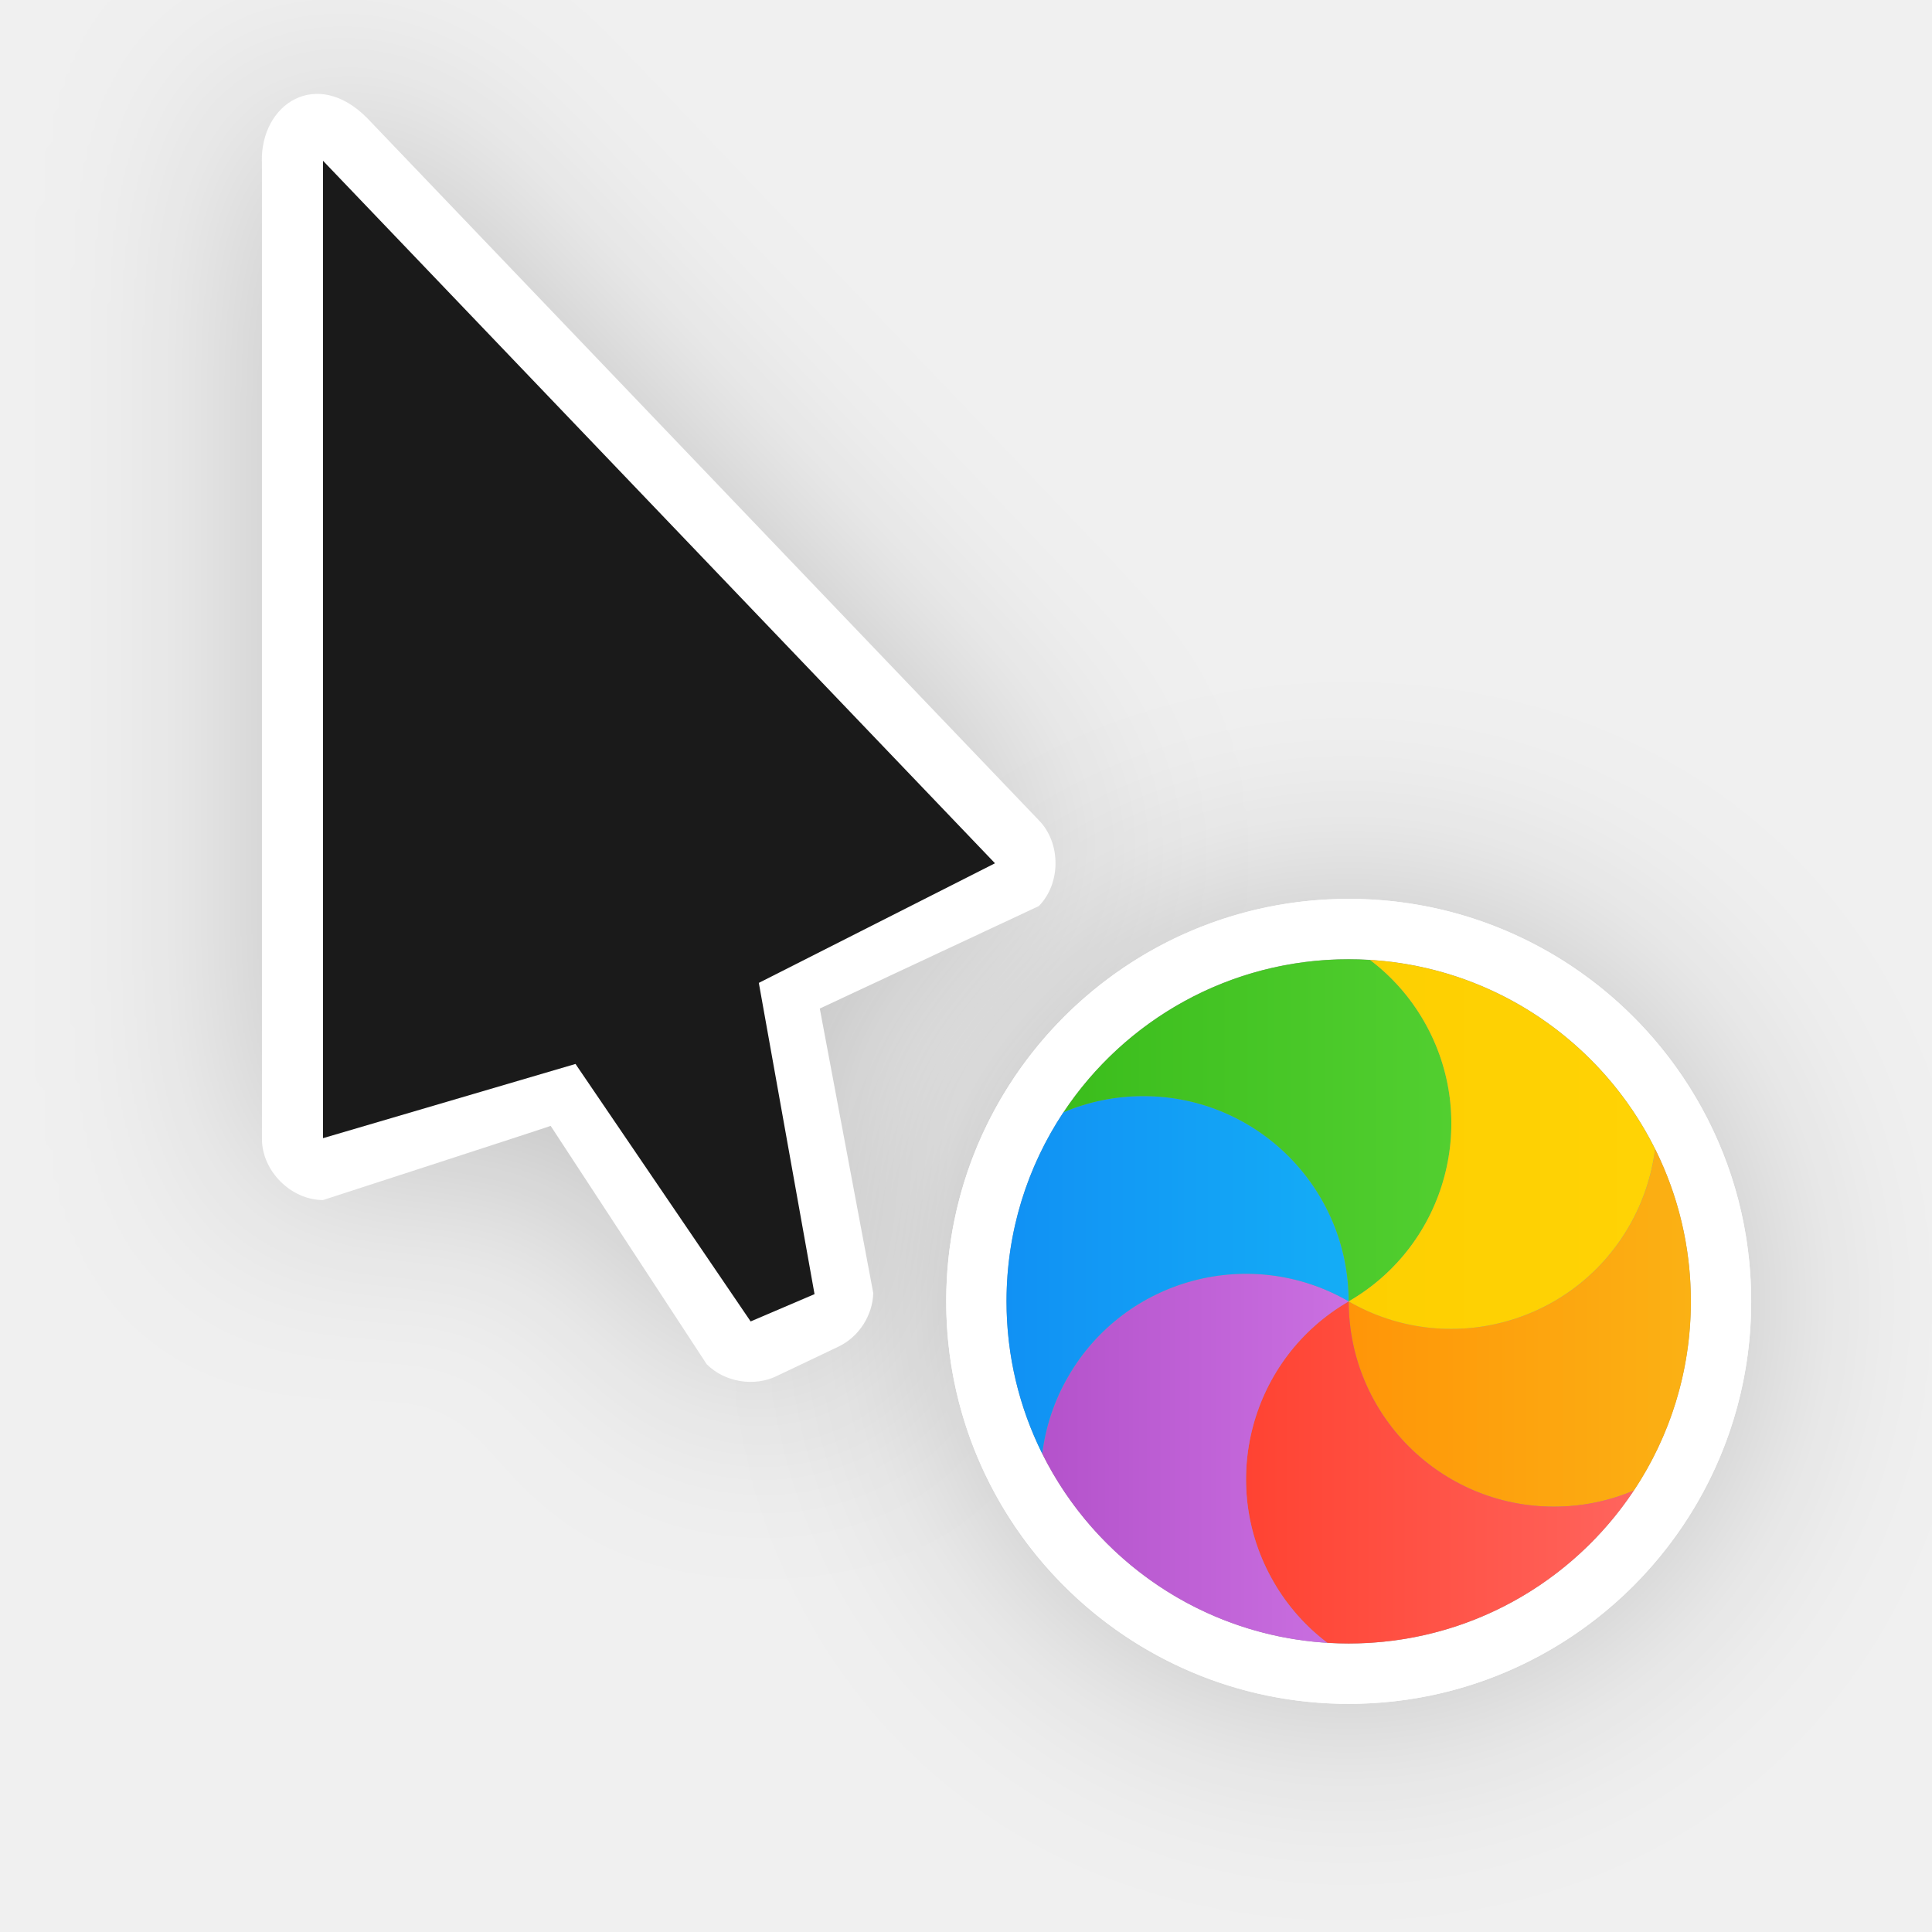
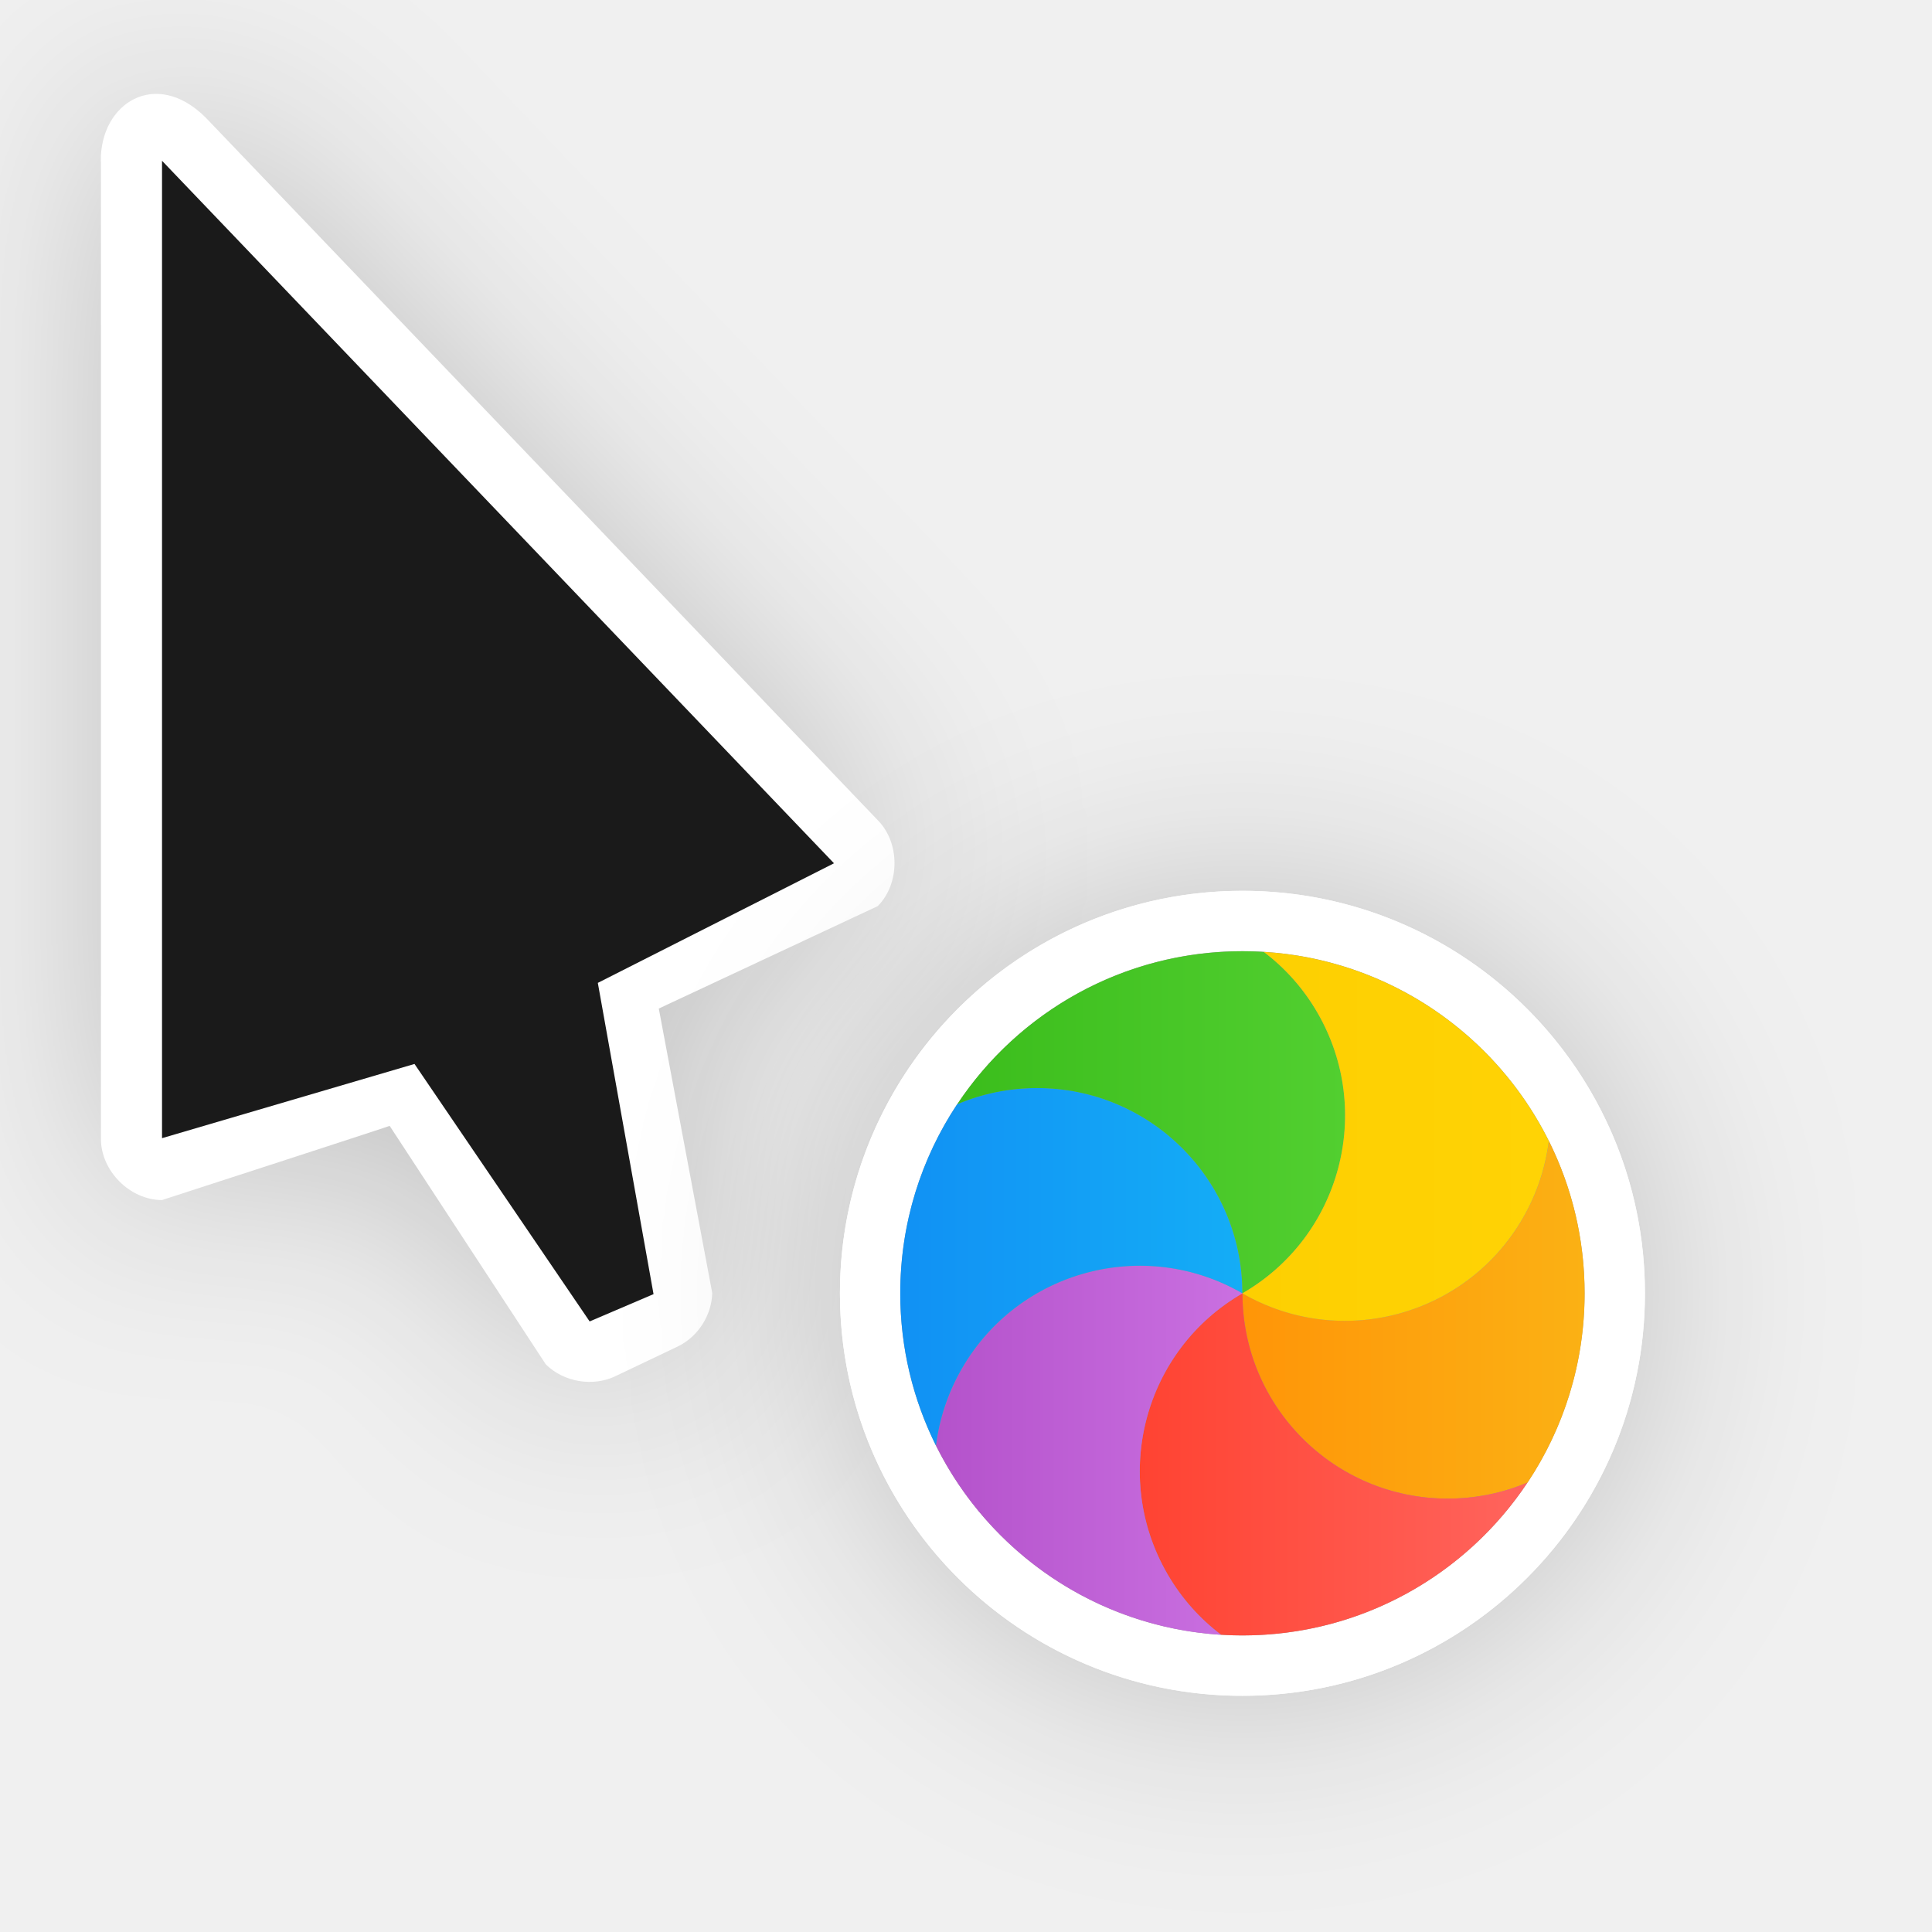
<svg xmlns="http://www.w3.org/2000/svg" height="24" viewBox="0 0 24 24" width="24" version="1.1" id="svg82">
  <defs id="defs86">
    <filter style="color-interpolation-filters:sRGB" id="filter1719" x="-0.328" width="1.656" y="-0.202" height="1.404">
      <feGaussianBlur stdDeviation="1.347" id="feGaussianBlur1721" />
    </filter>
    <filter style="color-interpolation-filters:sRGB" id="filter1723" x="-0.323" width="1.647" y="-0.323" height="1.647">
      <feGaussianBlur stdDeviation="2.965" id="feGaussianBlur1725" />
    </filter>
  </defs>
  <linearGradient id="a" gradientTransform="matrix(0.4579123,0,0,0.4380064,8.607332,9.250079)" gradientUnits="userSpaceOnUse" x1="17.871" x2="17.871" y1="7.669" y2="17.893">
    <stop offset="0" stop-color="#fbb114" id="stop2" />
    <stop offset="1" stop-color="#ff9508" id="stop4" />
  </linearGradient>
  <linearGradient id="b" gradientTransform="matrix(0.4206575,0,0,0.4767976,8.607332,9.250079)" gradientUnits="userSpaceOnUse" x1="23.954" x2="23.954" y1="8.61" y2="19.256">
    <stop offset="0" stop-color="#ff645d" id="stop7" />
    <stop offset="1" stop-color="#ff4332" id="stop9" />
  </linearGradient>
  <linearGradient id="c" gradientTransform="matrix(0.4914857,0,0,0.4080861,8.607332,9.250079)" gradientUnits="userSpaceOnUse" x1="20.127" x2="20.127" y1="19.205" y2="29.033">
    <stop offset="0" stop-color="#ca70e1" id="stop12" />
    <stop offset="1" stop-color="#b452cb" id="stop14" />
  </linearGradient>
  <linearGradient id="d" gradientTransform="matrix(0.4579123,0,0,0.4380064,8.607332,9.250079)" gradientUnits="userSpaceOnUse" x1="16.36" x2="16.36" y1="17.893" y2="28.118">
    <stop offset="0" stop-color="#14adf6" id="stop17" />
    <stop offset="1" stop-color="#1191f4" id="stop19" />
  </linearGradient>
  <linearGradient id="e" gradientTransform="matrix(0.4206575,0,0,0.4767976,8.607332,9.250079)" gradientUnits="userSpaceOnUse" x1="13.308" x2="13.308" y1="13.619" y2="24.265">
    <stop offset="0" stop-color="#52cf30" id="stop22" />
    <stop offset="1" stop-color="#3bbd1c" id="stop24" />
  </linearGradient>
  <linearGradient id="f" gradientTransform="matrix(0.4914857,0,0,0.4080861,8.607332,9.250079)" gradientUnits="userSpaceOnUse" x1="11.766" x2="11.766" y1="9.377" y2="19.205">
    <stop offset="0" stop-color="#ffd305" id="stop27" />
    <stop offset="1" stop-color="#fdcf01" id="stop29" />
  </linearGradient>
  <filter id="g" height="1.272" width="1.441" x="-0.22" y="-0.136" style="color-interpolation-filters:sRGB">
    <feGaussianBlur stdDeviation="1.192" id="feGaussianBlur32" />
  </filter>
  <filter id="h" height="1.444" width="1.444" x="-0.222" y="-0.222" style="color-interpolation-filters:sRGB">
    <feGaussianBlur stdDeviation="1.202" id="feGaussianBlur35" />
  </filter>
-   <path style="opacity:0.2;fill:#000000;fill-opacity:1;stroke-width:0.759;filter:url(#filter1719)" id="path1677" d="M 3.254,2.007 V 14.149 c 3.8e-5,0.397 0.362,0.759 0.759,0.759 0,0 2.946,-0.956 2.828,-0.922 l 1.939,2.962 c 0.224,0.224 0.594,0.284 0.877,0.142 l 0.765,-0.364 c 0.249,-0.121 0.42,-0.387 0.427,-0.664 l -0.664,-3.533 2.721,-1.272 c 0.277,-0.281 0.277,-0.787 0,-1.067 L 4.558,1.462 C 3.936,0.84 3.241,1.284 3.254,2.007 Z" />
-   <g transform="matrix(0.4545453,0,0,0.4545453,-147.3018,-353.978)" style="opacity:0.2;fill:#000000;fill-opacity:1;fill-rule:evenodd;filter:url(#filter1723)" id="g1697">
+   <path style="opacity:0.2;fill:#000000;fill-opacity:1;stroke-width:0.759;filter:url(#filter1719)" id="path1677" d="M 1.254,2.007 V 14.149 c 3.8e-5,0.397 0.362,0.759 0.759,0.759 0,0 2.946,-0.956 2.828,-0.922 l 1.939,2.962 c 0.224,0.224 0.594,0.284 0.877,0.142 L 8.422,16.726 c 0.249,-0.121 0.42,-0.387 0.427,-0.664 l -0.664,-3.533 2.721,-1.272 c 0.277,-0.281 0.277,-0.787 0,-1.067 L 2.558,1.462 C 1.936,0.84 1.241,1.284 1.254,2.007 Z" />
+   <g id="g46" transform="matrix(0.7588509,0,0,0.7588509,-122.5974,-577.1077)">
+     <path style="fill:#ffffff" id="path42" d="m 163.209,763.147 v 16 c 5e-5,0.524 0.476,1 1,1 0,0 3.883,-1.259 3.726,-1.215 l 2.555,3.903 c 0.295,0.295 0.783,0.375 1.156,0.188 l 1.008,-0.48 c 0.328,-0.159 0.554,-0.51 0.562,-0.875 l -0.875,-4.656 3.585,-1.677 c 0.365,-0.37 0.365,-1.037 0,-1.406 l -11,-11.5 c -0.82,-0.82 -1.736,-0.235 -1.719,0.719 z" />
+     <path style="fill:#1a1a1a" id="path44" d="m 164.209,779.134 v -16 l 11,11.5 -3.866,1.958 0.912,5.095 -1.046,0.447 -2.867,-4.215 z" />
+   </g>
+   <g transform="matrix(0.4545453,0,0,0.4545453,-148.6218,-354.078)" style="opacity:0.2;fill:#000000;fill-opacity:1;fill-rule:evenodd;filter:url(#filter1723)" id="g1697">
    <circle id="circle1683" r="11" cy="814.317" cx="360.923" style="fill:#000000;fill-opacity:1" />
    <path id="path1685" d="m 367.005,805.15 c 0.333,0.789 0.518,1.656 0.518,2.567 0,3.645 -2.955,6.6 -6.6,6.6 1.823,-3.157 0.741,-7.193 -2.416,-9.016 -0.789,-0.456 -1.633,-0.73 -2.484,-0.835 1.475,-0.735 3.139,-1.149 4.9,-1.149 2.249,0 4.34,0.675 6.082,1.833 z" style="fill:#000000;fill-opacity:1" />
    <path id="path1687" d="m 371.902,815.002 c -0.516,0.683 -1.175,1.276 -1.963,1.731 -3.157,1.823 -7.193,0.741 -9.016,-2.416 3.645,0 6.6,-2.955 6.6,-6.6 0,-0.91 -0.184,-1.778 -0.518,-2.567 2.964,1.971 4.918,5.341 4.918,9.167 0,0.23 -0.007,0.459 -0.021,0.685 z" style="fill:#000000;fill-opacity:1" />
    <path id="path1689" d="m 365.823,824.168 c -0.851,-0.106 -1.695,-0.38 -2.484,-0.835 -3.157,-1.823 -4.238,-5.859 -2.416,-9.016 1.823,3.157 5.859,4.238 9.016,2.416 0.788,-0.455 1.447,-1.048 1.963,-1.731 -0.247,4.022 -2.656,7.46 -6.079,9.166 z" style="fill:#000000;fill-opacity:1" />
    <path id="path1691" d="m 354.841,823.484 c -0.333,-0.789 -0.518,-1.656 -0.518,-2.567 0,-3.645 2.955,-6.6 6.6,-6.6 -1.823,3.157 -0.741,7.193 2.416,9.016 0.789,0.456 1.633,0.73 2.484,0.835 -1.475,0.735 -3.139,1.149 -4.9,1.149 -2.249,0 -4.34,-0.675 -6.082,-1.833 z" style="fill:#000000;fill-opacity:1" />
    <path id="path1693" d="m 349.944,813.632 c 0.516,-0.683 1.175,-1.276 1.963,-1.731 3.157,-1.823 7.193,-0.741 9.016,2.416 -3.645,0 -6.6,2.955 -6.6,6.6 0,0.91 0.184,1.778 0.518,2.567 -2.964,-1.971 -4.918,-5.341 -4.918,-9.167 0,-0.23 0.007,-0.459 0.021,-0.685 z" style="fill:#000000;fill-opacity:1" />
    <path id="path1695" d="m 356.023,804.466 c 0.851,0.106 1.695,0.38 2.484,0.835 3.157,1.823 4.238,5.859 2.416,9.016 -1.823,-3.157 -5.859,-4.238 -9.016,-2.416 -0.788,0.455 -1.447,1.048 -1.963,1.731 0.247,-4.022 2.656,-7.46 6.079,-9.166 z" style="fill:#000000;fill-opacity:1" />
  </g>
-   <g id="g46" transform="matrix(0.7588509,0,0,0.7588509,-120.5974,-577.1077)">
-     <path style="fill:#ffffff" id="path42" d="m 163.209,763.147 v 16 c 5e-5,0.524 0.476,1 1,1 0,0 3.883,-1.259 3.726,-1.215 l 2.555,3.903 c 0.295,0.295 0.783,0.375 1.156,0.188 l 1.008,-0.48 c 0.328,-0.159 0.554,-0.51 0.562,-0.875 l -0.875,-4.656 3.585,-1.677 c 0.365,-0.37 0.365,-1.037 0,-1.406 l -11,-11.5 c -0.82,-0.82 -1.736,-0.235 -1.719,0.719 z" />
-     <path style="fill:#1a1a1a" id="path44" d="m 164.209,779.134 v -16 l 11,11.5 -3.866,1.958 0.912,5.095 -1.046,0.447 -2.867,-4.215 z" />
-   </g>
-   <g id="g62" style="fill:#ffffff;fill-rule:evenodd" transform="matrix(0.4545453,0,0,0.4545453,-147.3018,-353.978)">
+   <g id="g62" style="fill:#ffffff;fill-rule:evenodd" transform="matrix(0.4545453,0,0,0.4545453,-148.6218,-354.078)">
    <circle cx="360.923" cy="814.317" r="11" id="circle48" />
    <path d="m 367.005,805.15 c 0.333,0.789 0.518,1.656 0.518,2.567 0,3.645 -2.955,6.6 -6.6,6.6 1.823,-3.157 0.741,-7.193 -2.416,-9.016 -0.789,-0.456 -1.633,-0.73 -2.484,-0.835 1.475,-0.735 3.139,-1.149 4.9,-1.149 2.249,0 4.34,0.675 6.082,1.833 z" id="path50" />
    <path d="m 371.902,815.002 c -0.516,0.683 -1.175,1.276 -1.963,1.731 -3.157,1.823 -7.193,0.741 -9.016,-2.416 3.645,0 6.6,-2.955 6.6,-6.6 0,-0.91 -0.184,-1.778 -0.518,-2.567 2.964,1.971 4.918,5.341 4.918,9.167 0,0.23 -0.007,0.459 -0.021,0.685 z" id="path52" />
    <path d="m 365.823,824.168 c -0.851,-0.106 -1.695,-0.38 -2.484,-0.835 -3.157,-1.823 -4.238,-5.859 -2.416,-9.016 1.823,3.157 5.859,4.238 9.016,2.416 0.788,-0.455 1.447,-1.048 1.963,-1.731 -0.247,4.022 -2.656,7.46 -6.079,9.166 z" id="path54" />
    <path d="m 354.841,823.484 c -0.333,-0.789 -0.518,-1.656 -0.518,-2.567 0,-3.645 2.955,-6.6 6.6,-6.6 -1.823,3.157 -0.741,7.193 2.416,9.016 0.789,0.456 1.633,0.73 2.484,0.835 -1.475,0.735 -3.139,1.149 -4.9,1.149 -2.249,0 -4.34,-0.675 -6.082,-1.833 z" id="path56" />
    <path d="m 349.944,813.632 c 0.516,-0.683 1.175,-1.276 1.963,-1.731 3.157,-1.823 7.193,-0.741 9.016,2.416 -3.645,0 -6.6,2.955 -6.6,6.6 0,0.91 0.184,1.778 0.518,2.567 -2.964,-1.971 -4.918,-5.341 -4.918,-9.167 0,-0.23 0.007,-0.459 0.021,-0.685 z" id="path58" />
    <path d="m 356.023,804.466 c 0.851,0.106 1.695,0.38 2.484,0.835 3.157,1.823 4.238,5.859 2.416,9.016 -1.823,-3.157 -5.859,-4.238 -9.016,-2.416 -0.788,0.455 -1.447,1.048 -1.963,1.731 0.247,-4.022 2.656,-7.46 6.079,-9.166 z" id="path60" />
  </g>
-   <g id="g1646" transform="rotate(90,17.06006,17.00987)">
+   <g id="g1646" transform="rotate(90,16.45006,16.29987)">
    <circle style="fill:#959595;fill-rule:evenodd;stroke-width:0.423" id="circle64" r="4.25" cy="17.316" cx="16.216" />
    <g transform="matrix(0.9489808,0,0,0.9489808,0.6105051,1.100282)" id="g1636">
      <path d="m 18.921,13.355 c 0.136,0.321 0.211,0.674 0.211,1.045 0,1.484 -1.203,2.687 -2.687,2.687 0.742,-1.285 0.302,-2.929 -0.984,-3.671 -0.321,-0.185 -0.665,-0.297 -1.011,-0.34 0.601,-0.299 1.278,-0.468 1.995,-0.468 0.916,0 1.767,0.275 2.476,0.746 z" id="path66" style="fill:url(#a);fill-rule:evenodd;stroke-width:0.445" />
      <path d="m 20.915,17.366 c -0.21,0.278 -0.478,0.519 -0.799,0.705 -1.285,0.742 -2.929,0.302 -3.671,-0.984 1.484,0 2.687,-1.203 2.687,-2.687 0,-0.371 -0.075,-0.724 -0.211,-1.045 1.207,0.802 2.002,2.174 2.002,3.732 0,0.094 -0.003,0.187 -0.009,0.279 z" id="path68" style="fill:url(#b);fill-rule:evenodd;stroke-width:0.445" />
      <path d="m 18.44,21.098 c -0.346,-0.043 -0.69,-0.155 -1.011,-0.34 -1.285,-0.742 -1.726,-2.385 -0.984,-3.671 0.742,1.285 2.385,1.726 3.671,0.984 0.321,-0.185 0.589,-0.427 0.799,-0.705 -0.101,1.638 -1.081,3.037 -2.475,3.732 z" id="path70" style="fill:url(#c);fill-rule:evenodd;stroke-width:0.445" />
      <path d="m 13.968,20.82 c -0.136,-0.321 -0.211,-0.674 -0.211,-1.045 0,-1.484 1.203,-2.687 2.687,-2.687 -0.742,1.285 -0.302,2.929 0.984,3.671 0.321,0.186 0.665,0.297 1.011,0.34 -0.601,0.299 -1.278,0.468 -1.995,0.468 -0.916,0 -1.767,-0.275 -2.476,-0.746 z" id="path72" style="fill:url(#d);fill-rule:evenodd;stroke-width:0.445" />
      <path d="m 11.975,16.809 c 0.21,-0.278 0.478,-0.519 0.799,-0.705 1.285,-0.742 2.929,-0.302 3.671,0.984 -1.484,0 -2.687,1.203 -2.687,2.687 0,0.371 0.075,0.724 0.211,1.045 -1.207,-0.802 -2.002,-2.174 -2.002,-3.732 0,-0.094 0.003,-0.187 0.009,-0.279 z" id="path74" style="fill:url(#e);fill-rule:evenodd;stroke-width:0.445" />
      <path d="m 14.45,13.077 c 0.346,0.043 0.69,0.155 1.011,0.34 1.285,0.742 1.726,2.385 0.984,3.671 -0.742,-1.285 -2.385,-1.726 -3.671,-0.984 -0.321,0.185 -0.589,0.427 -0.799,0.705 0.101,-1.638 1.081,-3.037 2.475,-3.732 z" id="path76" style="fill:url(#f);fill-rule:evenodd;stroke-width:0.445" />
    </g>
  </g>
</svg>
